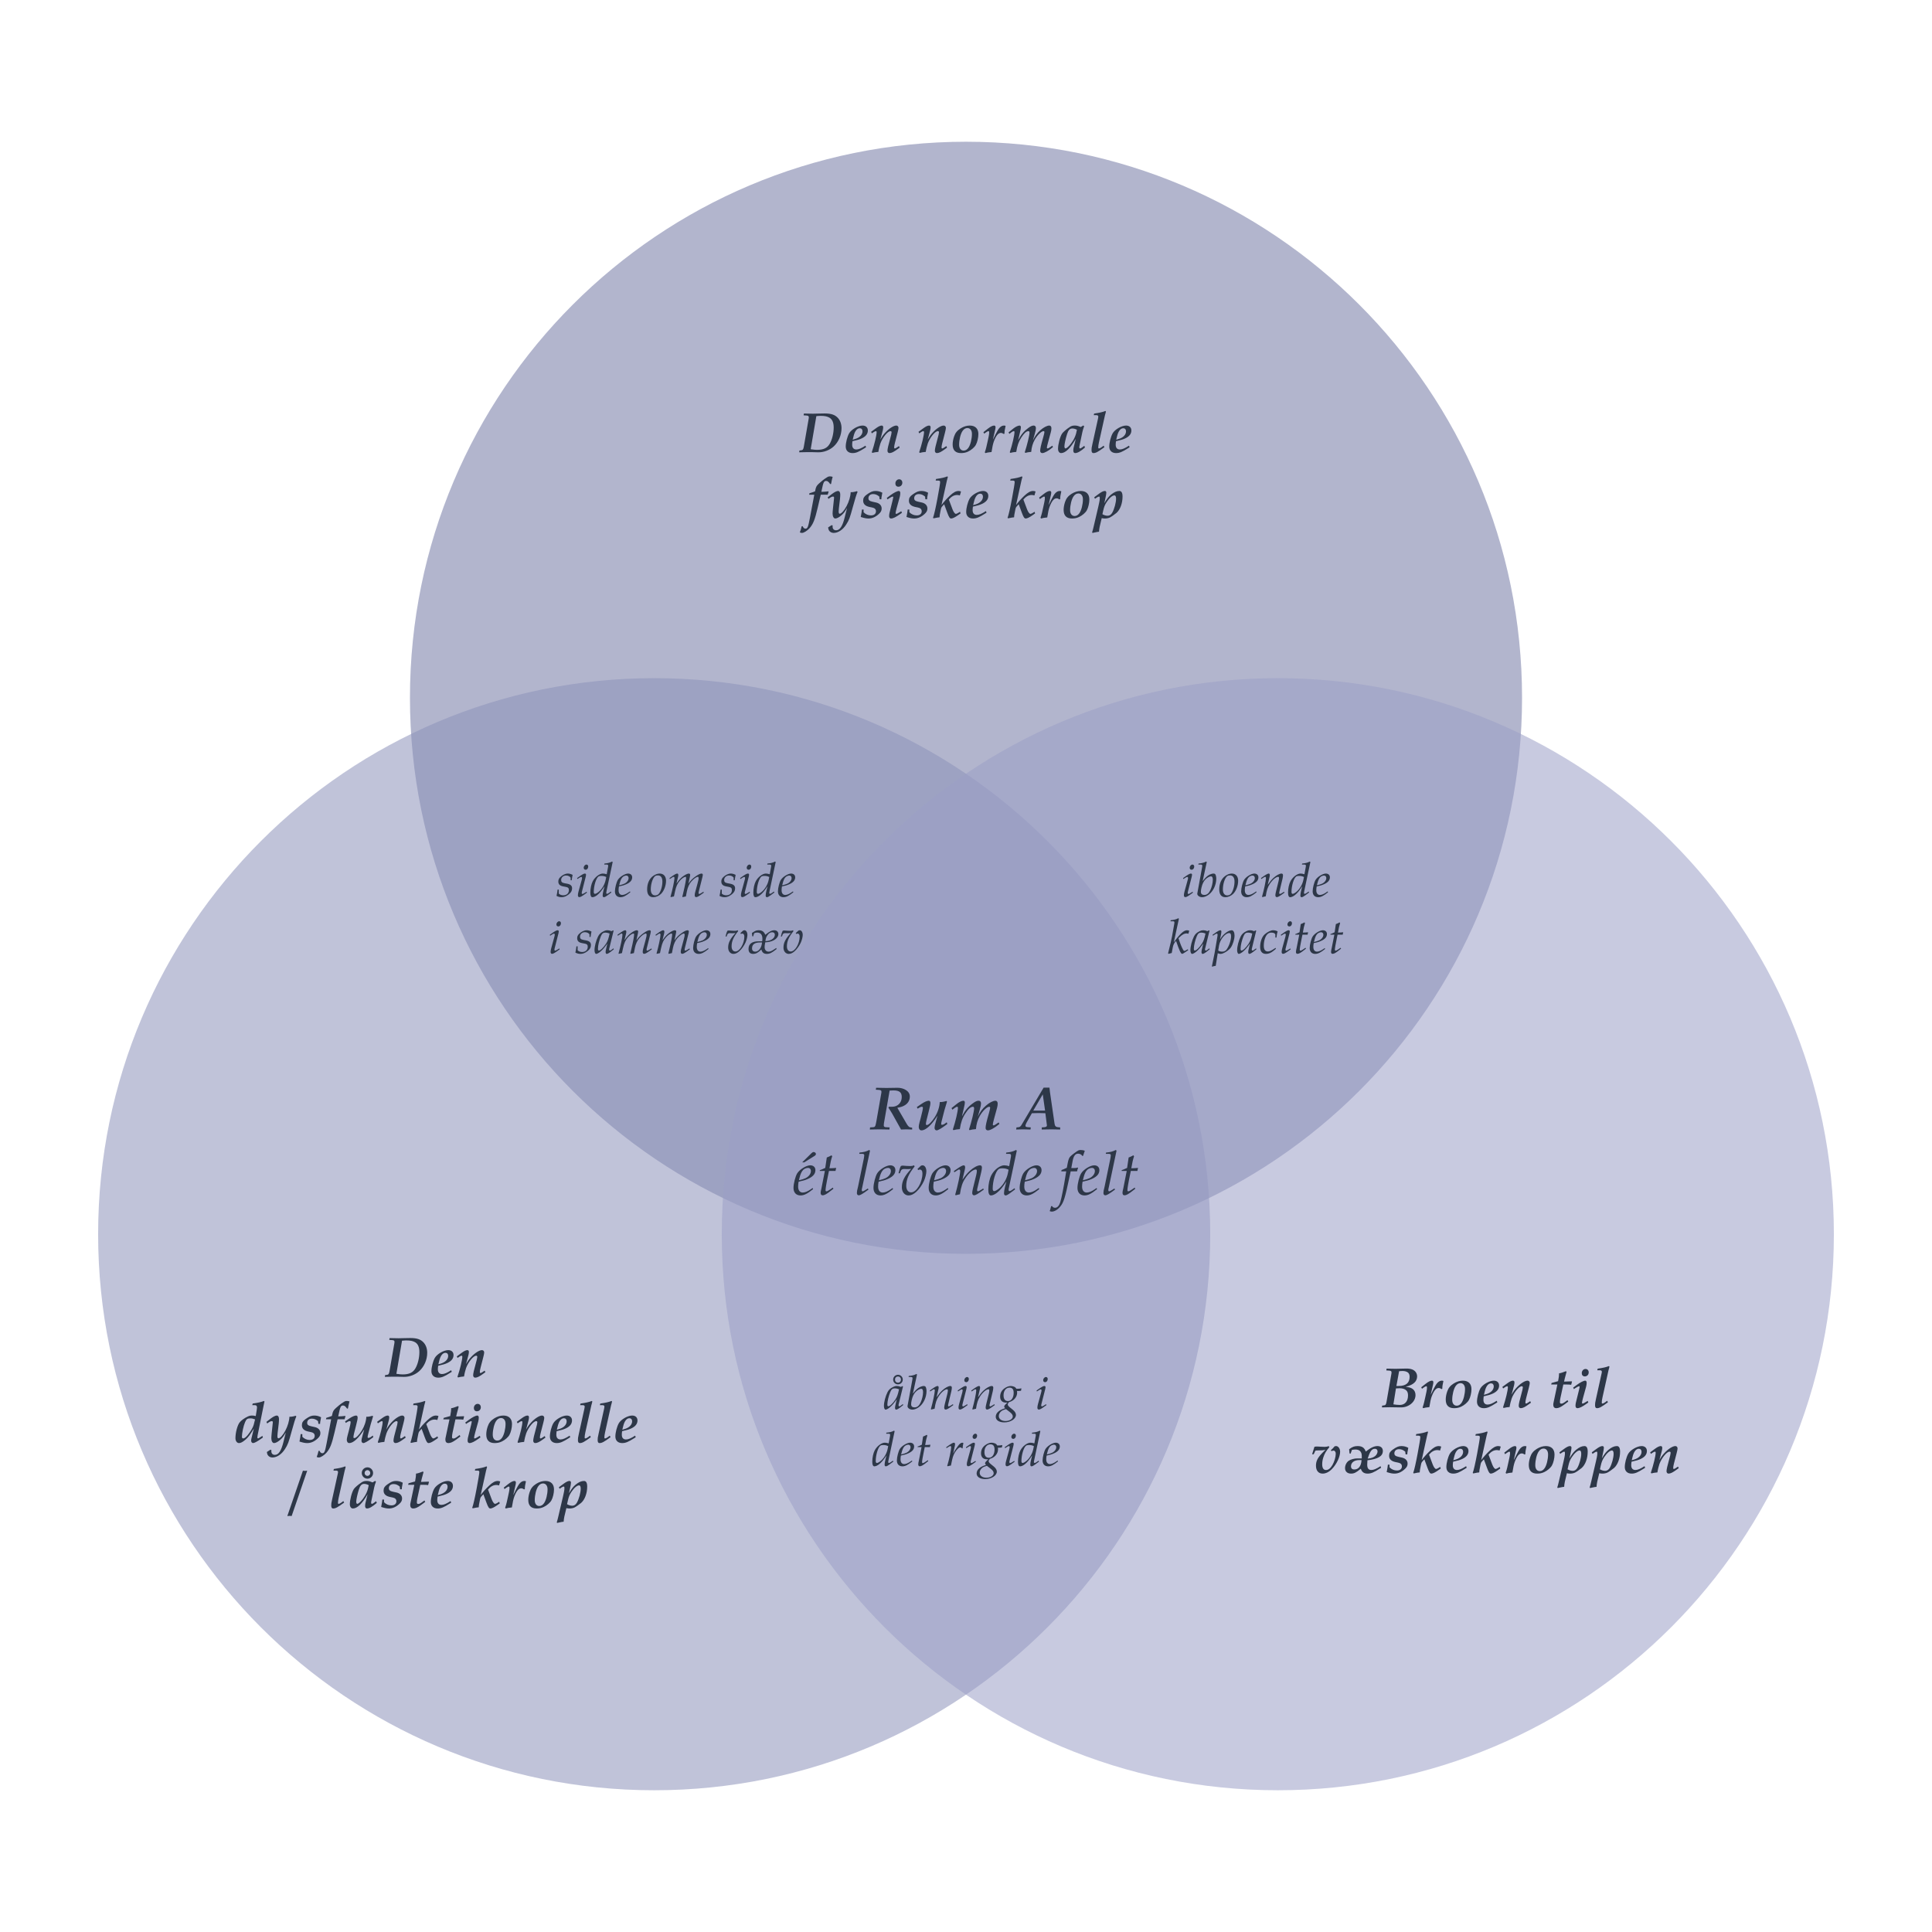
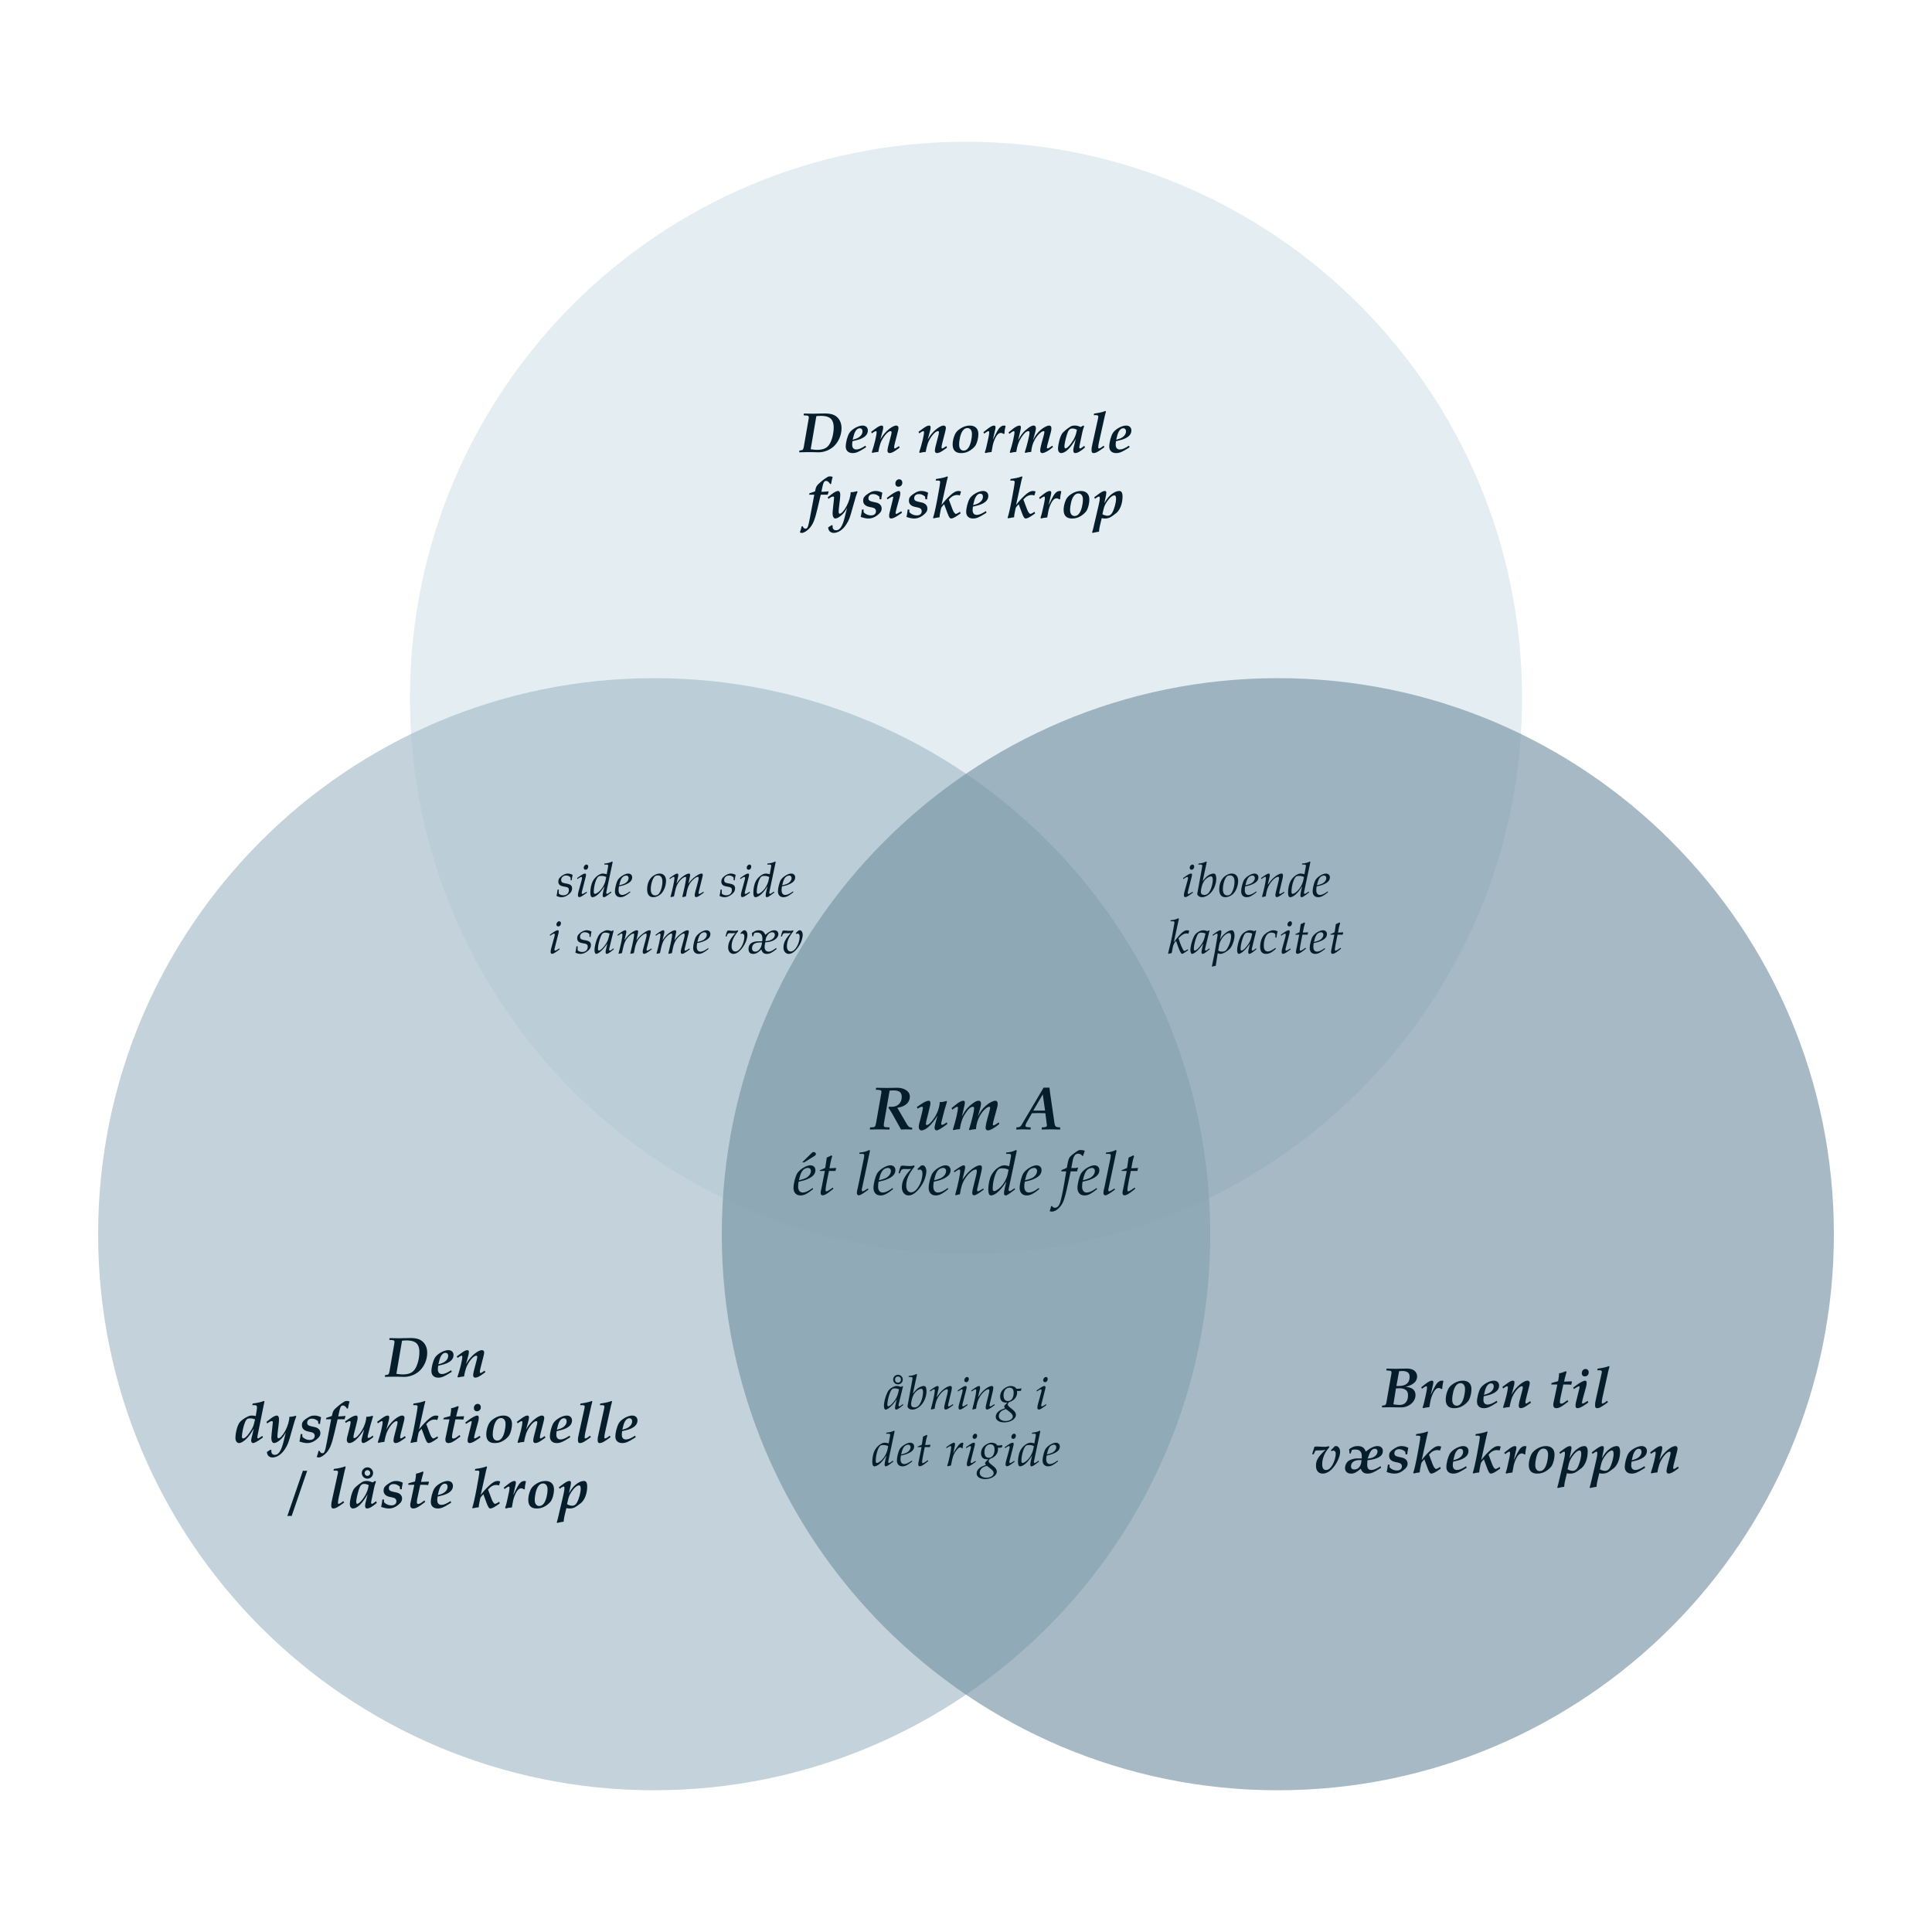
<svg xmlns="http://www.w3.org/2000/svg" viewBox="0 0 886 886" style="font-family: 'TeX Gyre Pagella', Palatino, serif;">
  <rect width="886" height="886" fill="#ffffff" />
-   <circle cx="443" cy="320" r="255" fill="#7379A4" fill-opacity="0.55" />
-   <circle cx="300" cy="566" r="255" fill="#8C91B9" fill-opacity="0.55" />
-   <circle cx="586" cy="566" r="255" fill="#9A9FC7" fill-opacity="0.55" />
-   <g font-style="italic" font-weight="500" text-anchor="middle" dominant-baseline="middle" letter-spacing="0.015em" fill="#2D3748">
+   <circle cx="443" cy="320" r="255" fill="#D6E4EB" fill-opacity="0.65" />
+   <circle cx="300" cy="566" r="255" fill="#A5BBC8" fill-opacity="0.65" />
+   <circle cx="586" cy="566" r="255" fill="#7794A4" fill-opacity="0.65" />
+   <g font-style="italic" font-weight="500" text-anchor="middle" dominant-baseline="middle" letter-spacing="0.015em" fill="#061D2B">
    <g font-size="26" font-weight="700">
      <text x="443" y="200">Den normale</text>
      <text x="443" y="230">fysiske krop</text>
    </g>
    <g font-size="26" font-weight="700">
      <text x="200" y="624">Den</text>
      <text x="200" y="654">dysfunktionelle</text>
      <text x="200" y="684">/ låste krop</text>
    </g>
    <g font-size="26" font-weight="700">
      <text x="686" y="638">Broen til</text>
      <text x="686" y="668">væskekroppen</text>
    </g>
    <g font-size="22">
      <text x="310" y="405">side om side</text>
      <text x="310" y="431">i samme væv</text>
    </g>
    <g font-size="22">
      <text x="576" y="405">iboende</text>
      <text x="576" y="431">kapacitet</text>
    </g>
    <g font-size="22">
      <text x="443" y="640">åbning i</text>
      <text x="443" y="666">det rigide</text>
    </g>
    <g font-size="28">
      <text x="443" y="510" font-weight="700">Rum A</text>
      <text x="443" y="540">ét levende felt</text>
    </g>
  </g>
</svg>
